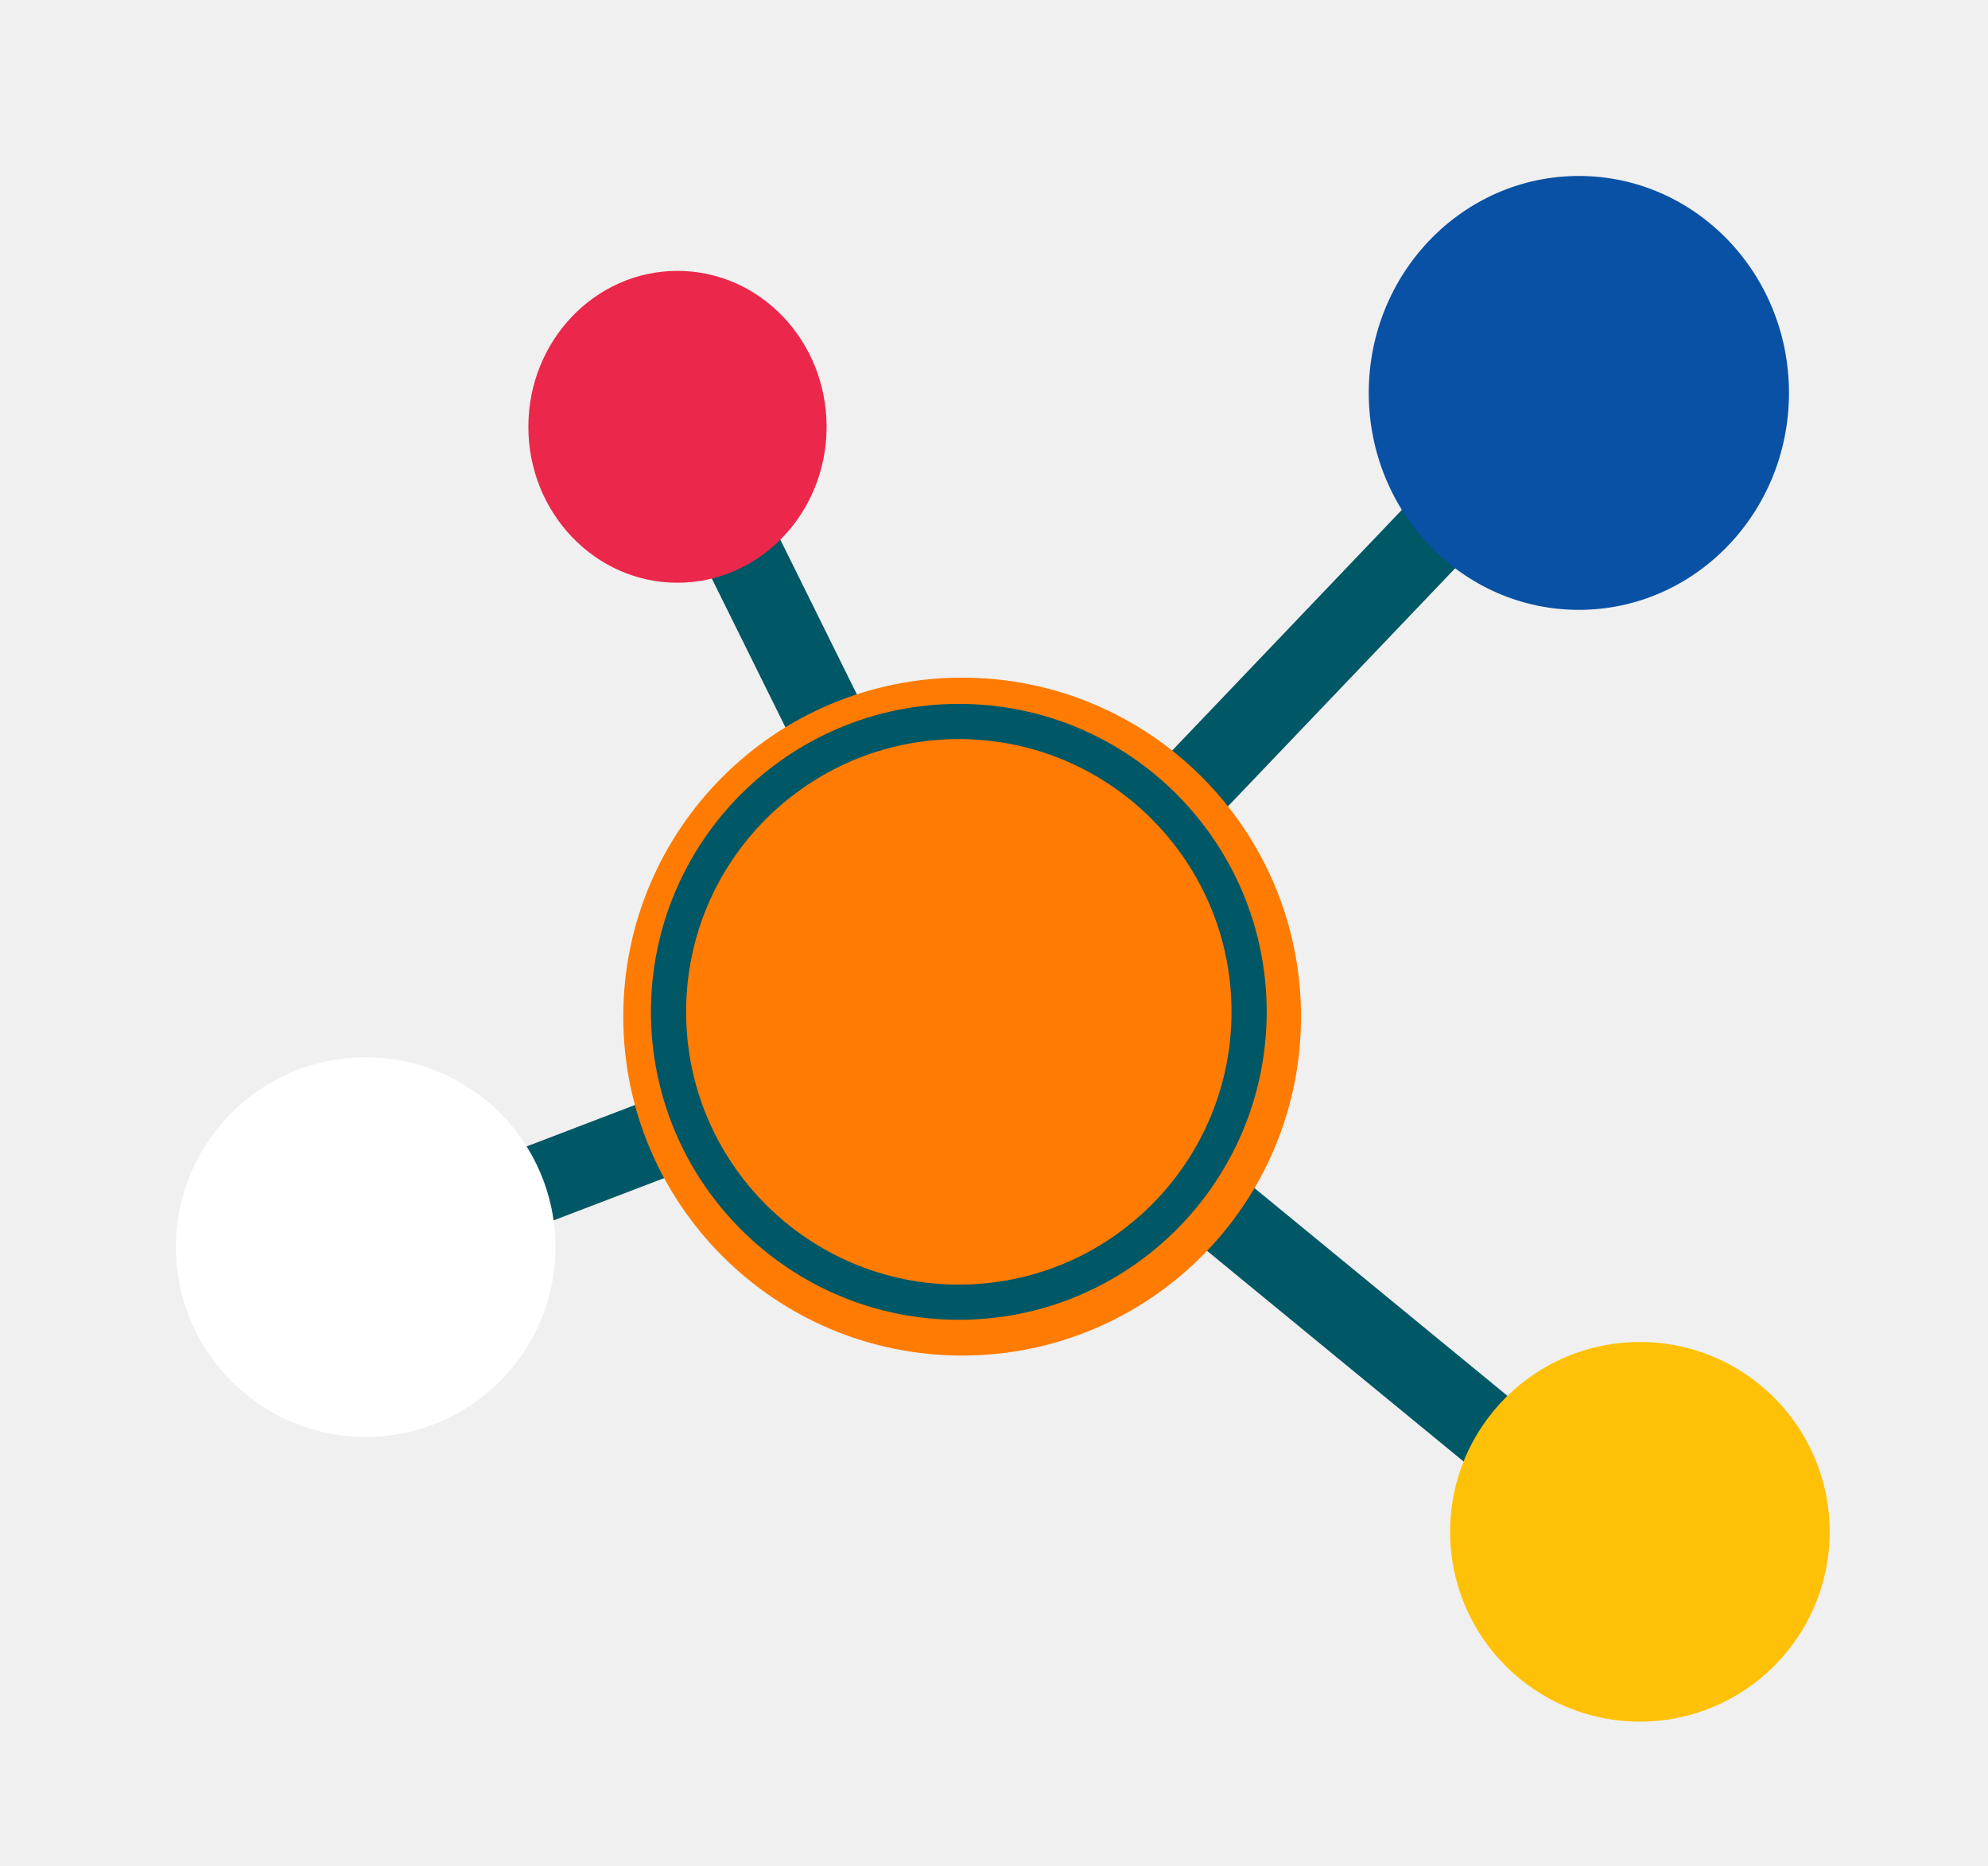
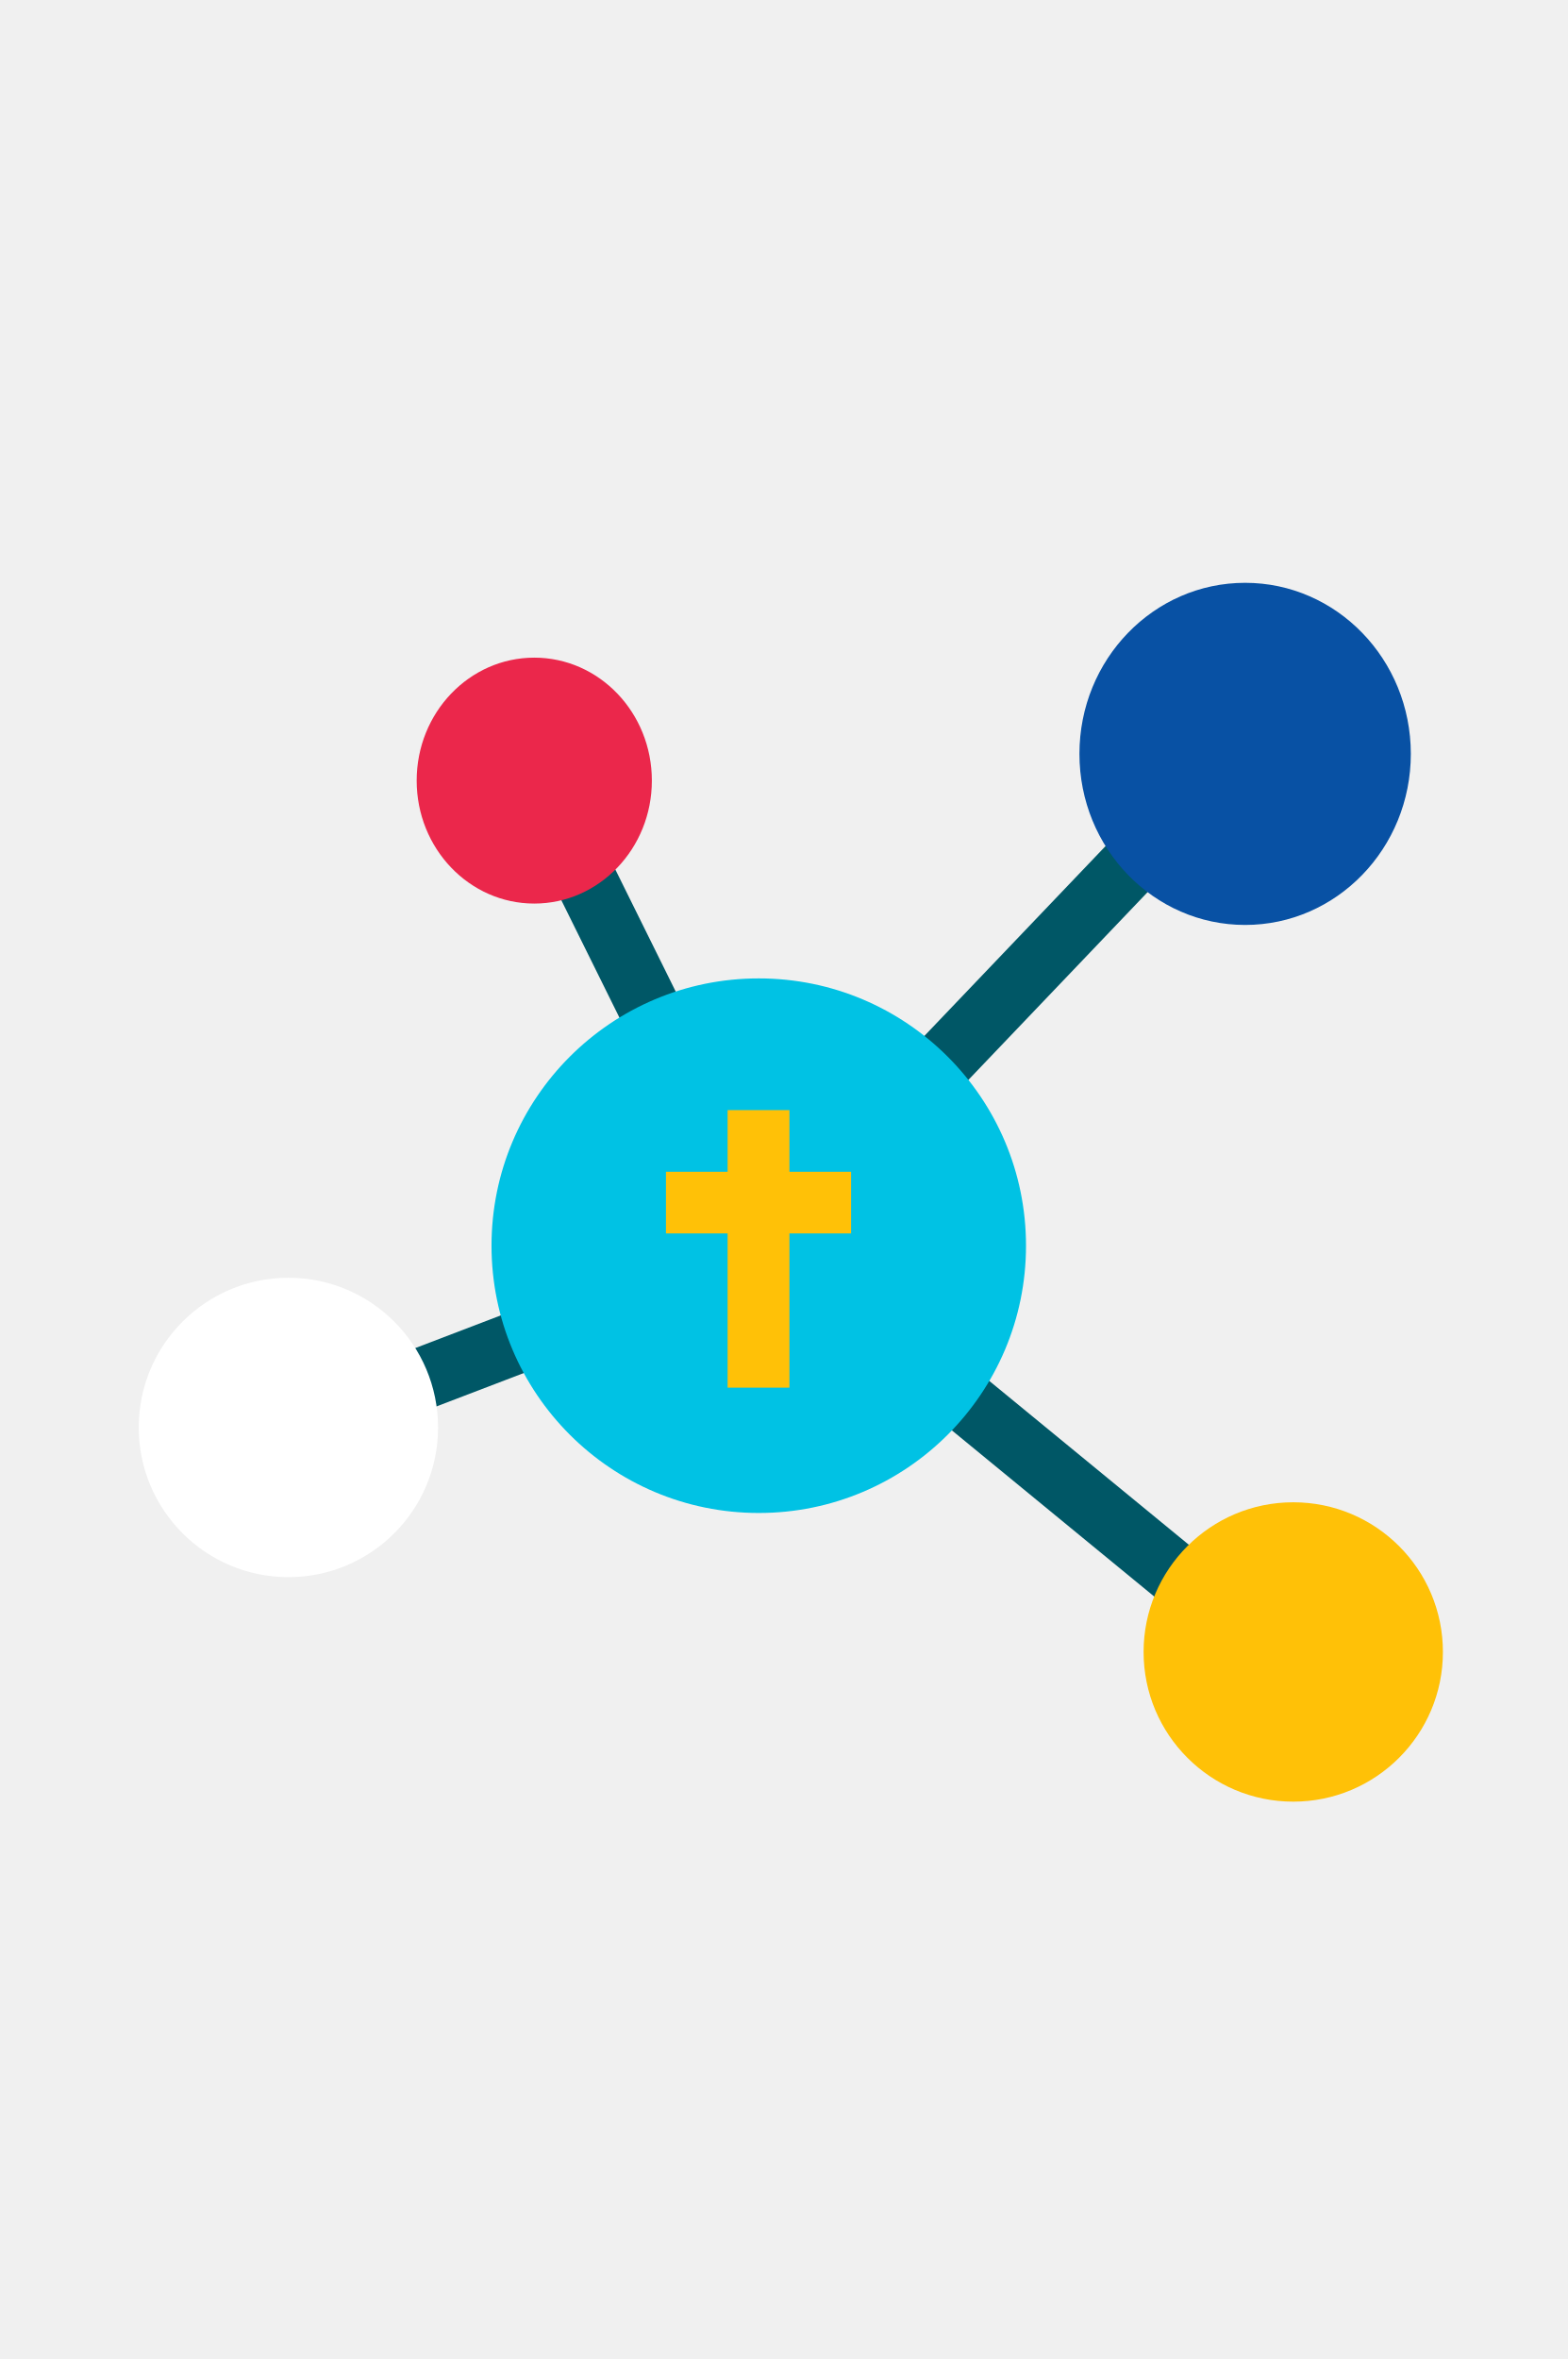
- <svg xmlns="http://www.w3.org/2000/svg" width="113" height="106" viewBox="0 0 113 106" fill="none">
+ <svg xmlns="http://www.w3.org/2000/svg" width="113" height="170" viewBox="0 0 113 106" fill="none">
  <path d="M88.062 87.05L53.044 58.302L38.508 28.931L42.516 26.952L56.626 55.465L90.901 83.603L88.062 87.05Z" fill="#005766" />
  <path d="M25.481 71.639L23.868 67.466L53.897 55.987L84.557 23.868L87.819 26.944L56.46 59.795L25.481 71.639Z" fill="#005766" />
-   <path d="M54.689 77.032C65.327 77.032 73.951 68.408 73.951 57.77C73.951 47.132 65.327 38.508 54.689 38.508C44.051 38.508 35.427 47.132 35.427 57.77C35.427 68.408 44.051 77.032 54.689 77.032Z" fill="#FF7B02" />
-   <path d="M71 57.5C71 66.613 63.613 74 54.5 74C45.387 74 38 66.613 38 57.5C38 48.387 45.387 41 54.5 41C63.613 41 71 48.387 71 57.5Z" stroke="#005766" stroke-width="2" />
+   <path d="M54.689 77.032C65.327 77.032 73.951 68.408 73.951 57.77C73.951 47.132 65.327 38.508 54.689 38.508C44.051 38.508 35.427 47.132 35.427 57.77C35.427 68.408 44.051 77.032 54.689 77.032Z" fill="#00C2E4" />
+   <path d="M61.343 52.443V56.886H56.9V68H52.443V56.886H48V52.443H52.443V48H56.9V52.443H61.343Z" fill="#FFC107" />
  <path d="M38.509 33.115C43.19 33.115 46.984 29.148 46.984 24.254C46.984 19.36 43.19 15.393 38.509 15.393C33.828 15.393 30.033 19.36 30.033 24.254C30.033 29.148 33.828 33.115 38.509 33.115Z" fill="#EB274B" />
  <path d="M89.744 34.656C96.34 34.656 101.687 29.136 101.687 22.328C101.687 15.519 96.34 10 89.744 10C83.148 10 77.802 15.519 77.802 22.328C77.802 29.136 83.148 34.656 89.744 34.656Z" fill="#0851A4" />
  <path d="M93.213 97.835C99.171 97.835 104 93.005 104 87.048C104 81.091 99.171 76.261 93.213 76.261C87.256 76.261 82.426 81.091 82.426 87.048C82.426 93.005 87.256 97.835 93.213 97.835Z" fill="#FFC107" />
  <path d="M20.787 81.656C26.744 81.656 31.574 76.826 31.574 70.869C31.574 64.911 26.744 60.082 20.787 60.082C14.829 60.082 10 64.911 10 70.869C10 76.826 14.829 81.656 20.787 81.656Z" fill="white" />
</svg>
